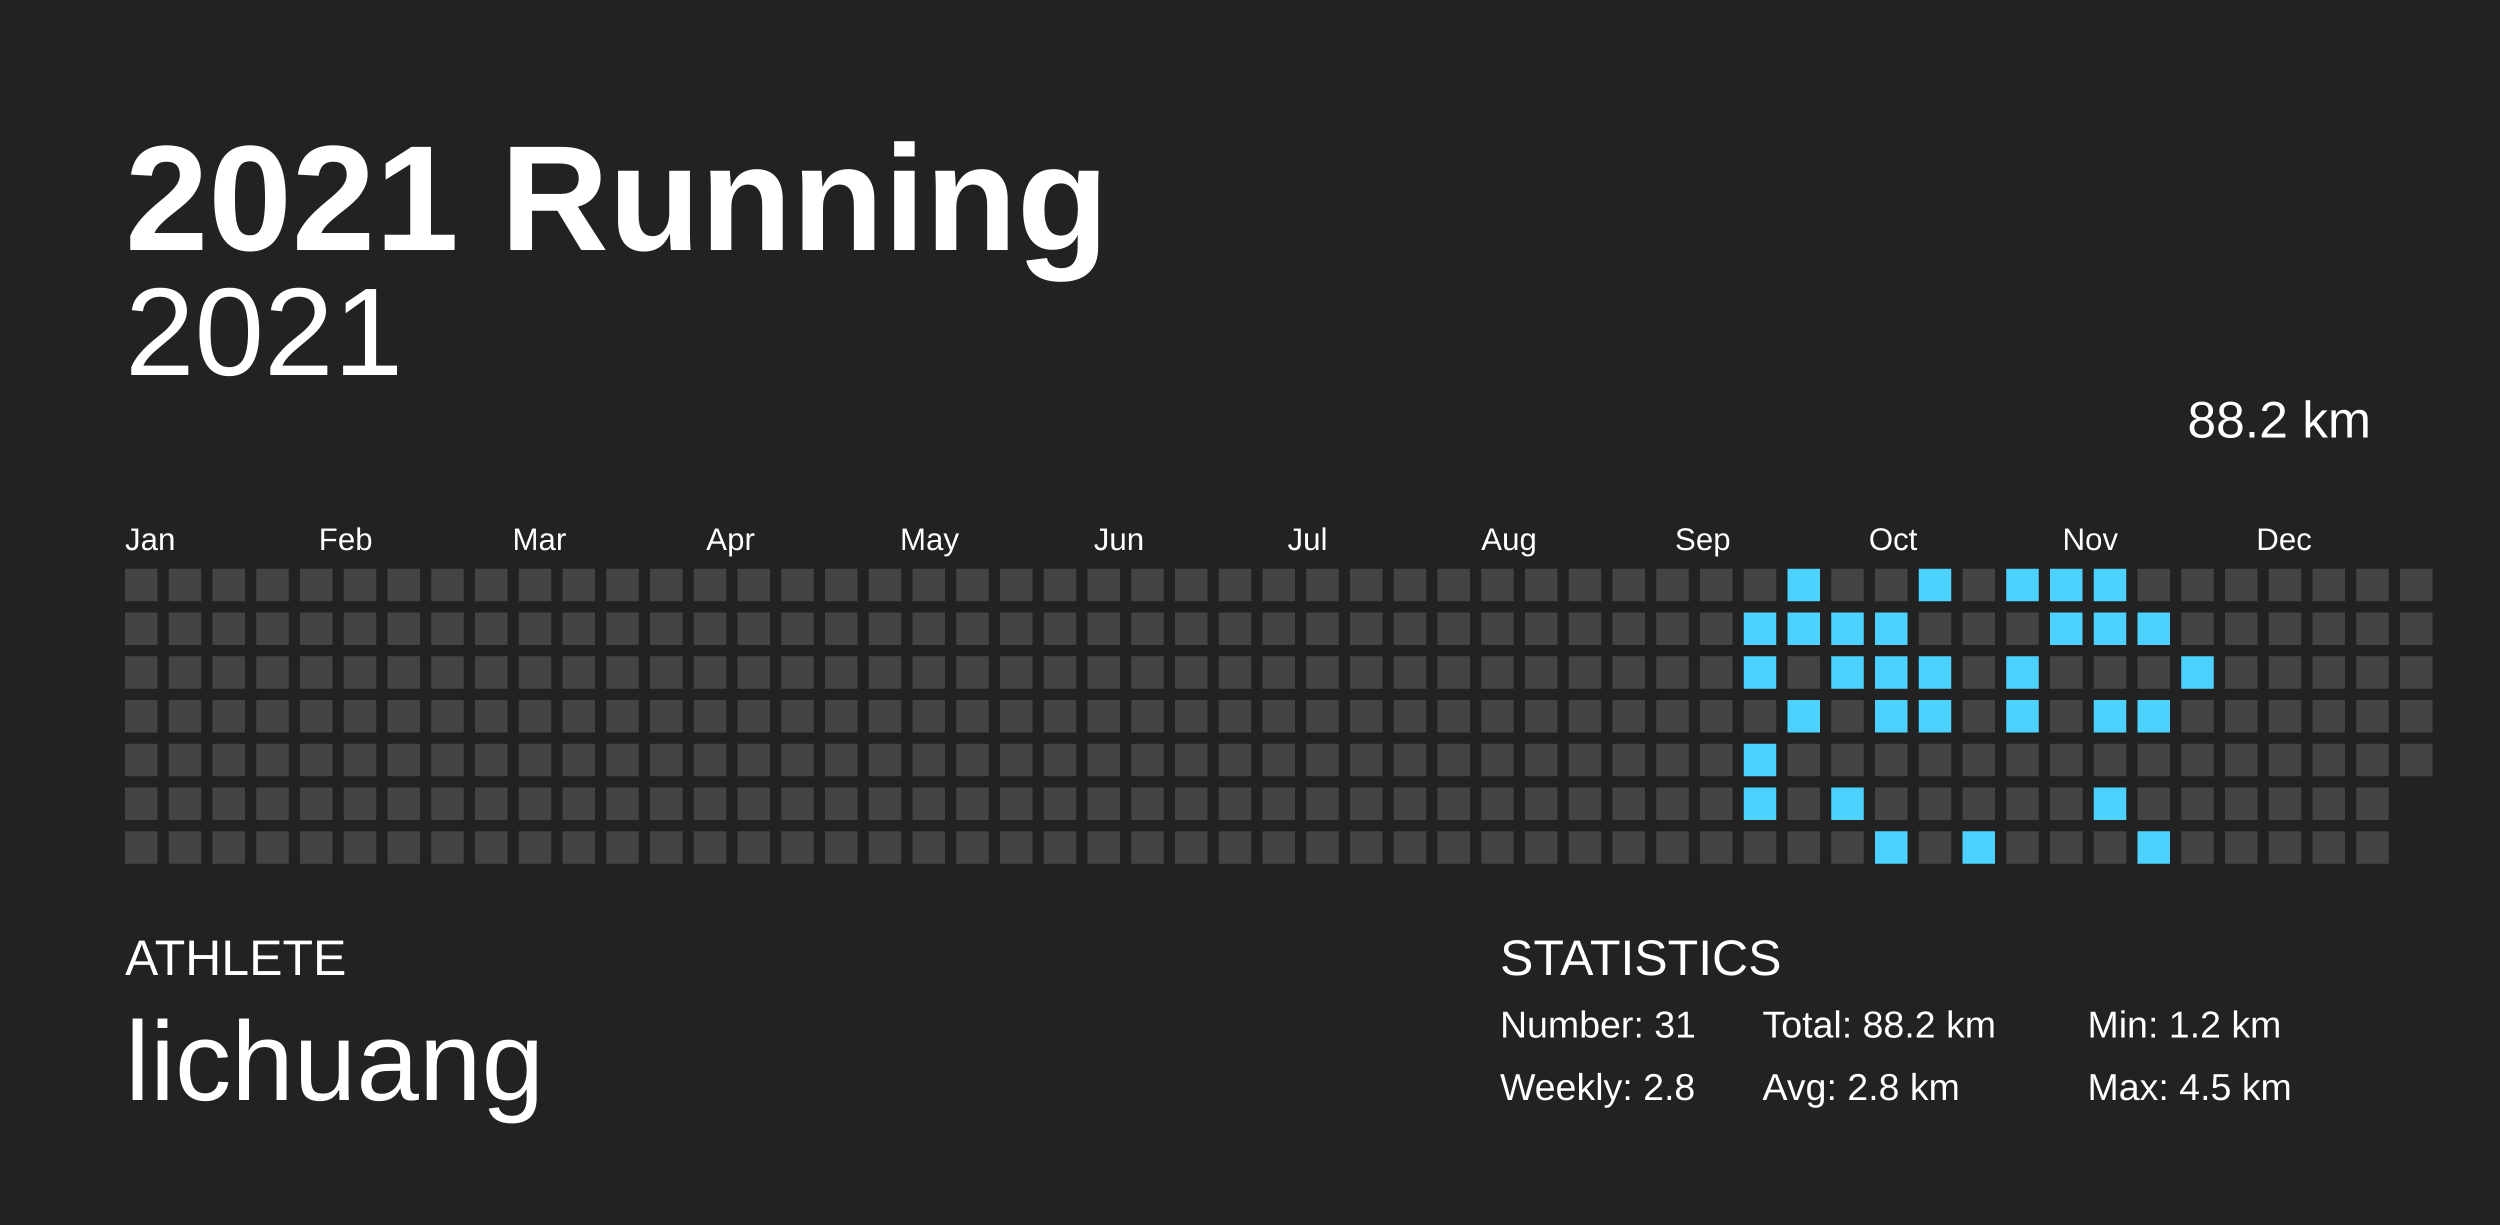
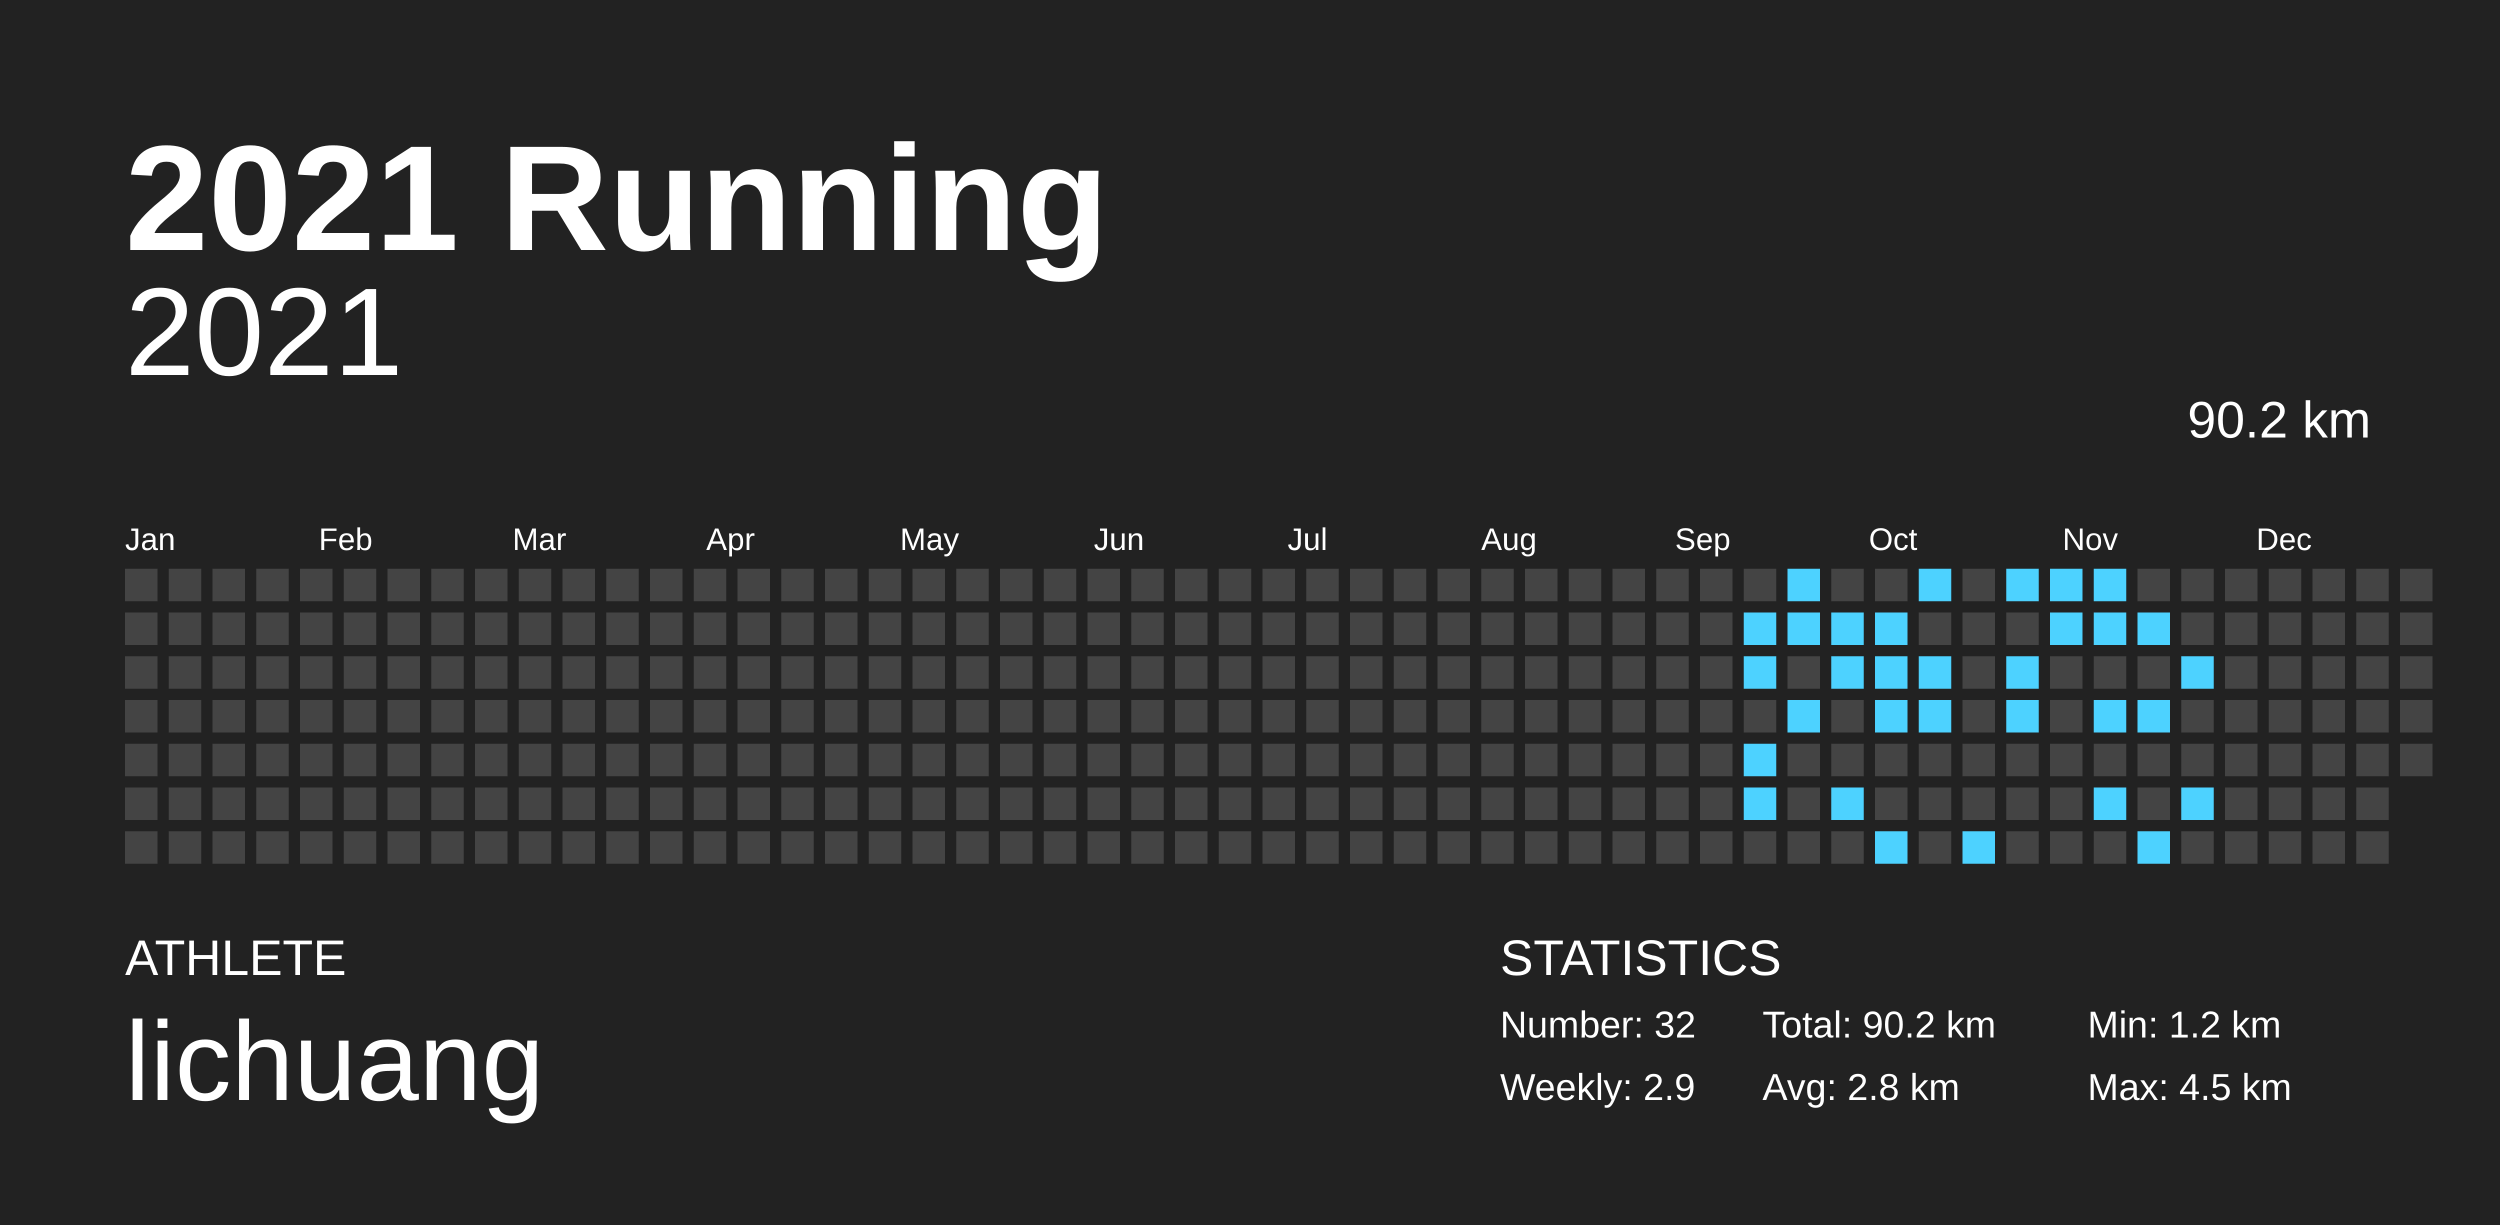
<svg xmlns="http://www.w3.org/2000/svg" baseProfile="full" height="98mm" version="1.1" viewBox="0,0,200,98" width="200mm">
  <defs />
  <rect fill="#222222" height="98" width="200" x="0" y="0" />
  <text fill="#FFFFFF" style="font-size:12px; font-family:Arial; font-weight:bold;" x="10" y="20">2021 Running</text>
  <text fill="#FFFFFF" style="font-size:4px; font-family:Arial" x="10" y="78">ATHLETE</text>
  <text fill="#FFFFFF" style="font-size:9px; font-family:Arial" x="10" y="88">lichuang</text>
  <text fill="#FFFFFF" style="font-size:4px; font-family:Arial" x="120" y="78">STATISTICS</text>
-   <text fill="#FFFFFF" style="font-size:3px; font-family:Arial" x="120" y="83">Number: 31</text>
-   <text fill="#FFFFFF" style="font-size:3px; font-family:Arial" x="120" y="88">Weekly: 2.8</text>
-   <text fill="#FFFFFF" style="font-size:3px; font-family:Arial" x="141" y="83">Total: 88.2 km</text>
+   <text fill="#FFFFFF" style="font-size:3px; font-family:Arial" x="120" y="83">Number: 32</text>
+   <text fill="#FFFFFF" style="font-size:3px; font-family:Arial" x="120" y="88">Weekly: 2.9</text>
+   <text fill="#FFFFFF" style="font-size:3px; font-family:Arial" x="141" y="83">Total: 90.2 km</text>
  <text fill="#FFFFFF" style="font-size:3px; font-family:Arial" x="141" y="88">Avg: 2.8 km</text>
  <text fill="#FFFFFF" style="font-size:3px; font-family:Arial" x="167" y="83">Min: 1.2 km</text>
  <text fill="#FFFFFF" style="font-size:3px; font-family:Arial" x="167" y="88">Max: 4.5 km</text>
  <text alignment-baseline="hanging" fill="#FFFFFF" style="font-size:10.0px; font-family:Arial;" x="10" y="30">2021</text>
-   <text alignment-baseline="hanging" fill="#FFFFFF" style="font-size:4.125px; font-family:Arial;" x="175" y="35">88.2 km</text>
+   <text alignment-baseline="hanging" fill="#FFFFFF" style="font-size:4.125px; font-family:Arial;" x="175" y="35">90.2 km</text>
  <text fill="#FFFFFF" style="font-size:2.5px; font-family:Arial" x="10.0" y="44">Jan</text>
  <text fill="#FFFFFF" style="font-size:2.5px; font-family:Arial" x="25.5" y="44">Feb</text>
  <text fill="#FFFFFF" style="font-size:2.5px; font-family:Arial" x="41.0" y="44">Mar</text>
  <text fill="#FFFFFF" style="font-size:2.5px; font-family:Arial" x="56.5" y="44">Apr</text>
  <text fill="#FFFFFF" style="font-size:2.5px; font-family:Arial" x="72.0" y="44">May</text>
  <text fill="#FFFFFF" style="font-size:2.5px; font-family:Arial" x="87.5" y="44">Jun</text>
  <text fill="#FFFFFF" style="font-size:2.5px; font-family:Arial" x="103.0" y="44">Jul</text>
  <text fill="#FFFFFF" style="font-size:2.5px; font-family:Arial" x="118.5" y="44">Aug</text>
  <text fill="#FFFFFF" style="font-size:2.5px; font-family:Arial" x="134.0" y="44">Sep</text>
  <text fill="#FFFFFF" style="font-size:2.5px; font-family:Arial" x="149.5" y="44">Oct</text>
  <text fill="#FFFFFF" style="font-size:2.5px; font-family:Arial" x="165.0" y="44">Nov</text>
  <text fill="#FFFFFF" style="font-size:2.5px; font-family:Arial" x="180.5" y="44">Dec</text>
  <rect fill="#444444" height="2.6" width="2.6" x="10.0" y="45.5" />
  <rect fill="#444444" height="2.6" width="2.6" x="10.0" y="49.0" />
  <rect fill="#444444" height="2.6" width="2.6" x="10.0" y="52.5" />
  <rect fill="#444444" height="2.6" width="2.6" x="10.0" y="56.0" />
  <rect fill="#444444" height="2.6" width="2.6" x="10.0" y="59.5" />
  <rect fill="#444444" height="2.6" width="2.6" x="10.0" y="63.0" />
  <rect fill="#444444" height="2.6" width="2.6" x="10.0" y="66.5" />
  <rect fill="#444444" height="2.6" width="2.6" x="13.5" y="45.5" />
  <rect fill="#444444" height="2.6" width="2.6" x="13.5" y="49.0" />
  <rect fill="#444444" height="2.6" width="2.6" x="13.5" y="52.5" />
  <rect fill="#444444" height="2.6" width="2.6" x="13.5" y="56.0" />
  <rect fill="#444444" height="2.6" width="2.6" x="13.5" y="59.5" />
  <rect fill="#444444" height="2.6" width="2.6" x="13.5" y="63.0" />
  <rect fill="#444444" height="2.6" width="2.6" x="13.5" y="66.5" />
  <rect fill="#444444" height="2.6" width="2.6" x="17.0" y="45.5" />
  <rect fill="#444444" height="2.6" width="2.6" x="17.0" y="49.0" />
  <rect fill="#444444" height="2.6" width="2.6" x="17.0" y="52.5" />
  <rect fill="#444444" height="2.6" width="2.6" x="17.0" y="56.0" />
  <rect fill="#444444" height="2.6" width="2.6" x="17.0" y="59.5" />
  <rect fill="#444444" height="2.6" width="2.6" x="17.0" y="63.0" />
  <rect fill="#444444" height="2.6" width="2.6" x="17.0" y="66.5" />
  <rect fill="#444444" height="2.6" width="2.6" x="20.5" y="45.5" />
  <rect fill="#444444" height="2.6" width="2.6" x="20.5" y="49.0" />
  <rect fill="#444444" height="2.6" width="2.6" x="20.5" y="52.5" />
  <rect fill="#444444" height="2.6" width="2.6" x="20.5" y="56.0" />
  <rect fill="#444444" height="2.6" width="2.6" x="20.5" y="59.5" />
  <rect fill="#444444" height="2.6" width="2.6" x="20.5" y="63.0" />
  <rect fill="#444444" height="2.6" width="2.6" x="20.5" y="66.5" />
  <rect fill="#444444" height="2.6" width="2.6" x="24.0" y="45.5" />
  <rect fill="#444444" height="2.6" width="2.6" x="24.0" y="49.0" />
  <rect fill="#444444" height="2.6" width="2.6" x="24.0" y="52.5" />
  <rect fill="#444444" height="2.6" width="2.6" x="24.0" y="56.0" />
  <rect fill="#444444" height="2.6" width="2.6" x="24.0" y="59.5" />
  <rect fill="#444444" height="2.6" width="2.6" x="24.0" y="63.0" />
  <rect fill="#444444" height="2.6" width="2.6" x="24.0" y="66.5" />
  <rect fill="#444444" height="2.6" width="2.6" x="27.5" y="45.5" />
  <rect fill="#444444" height="2.6" width="2.6" x="27.5" y="49.0" />
  <rect fill="#444444" height="2.6" width="2.6" x="27.5" y="52.5" />
  <rect fill="#444444" height="2.6" width="2.6" x="27.5" y="56.0" />
  <rect fill="#444444" height="2.6" width="2.6" x="27.5" y="59.5" />
  <rect fill="#444444" height="2.6" width="2.6" x="27.5" y="63.0" />
  <rect fill="#444444" height="2.6" width="2.6" x="27.5" y="66.5" />
  <rect fill="#444444" height="2.6" width="2.6" x="31.0" y="45.5" />
  <rect fill="#444444" height="2.6" width="2.6" x="31.0" y="49.0" />
  <rect fill="#444444" height="2.6" width="2.6" x="31.0" y="52.5" />
  <rect fill="#444444" height="2.6" width="2.6" x="31.0" y="56.0" />
  <rect fill="#444444" height="2.6" width="2.6" x="31.0" y="59.5" />
  <rect fill="#444444" height="2.6" width="2.6" x="31.0" y="63.0" />
  <rect fill="#444444" height="2.6" width="2.6" x="31.0" y="66.5" />
  <rect fill="#444444" height="2.6" width="2.6" x="34.5" y="45.5" />
  <rect fill="#444444" height="2.6" width="2.6" x="34.5" y="49.0" />
  <rect fill="#444444" height="2.6" width="2.6" x="34.5" y="52.5" />
  <rect fill="#444444" height="2.6" width="2.6" x="34.5" y="56.0" />
  <rect fill="#444444" height="2.6" width="2.6" x="34.5" y="59.5" />
  <rect fill="#444444" height="2.6" width="2.6" x="34.5" y="63.0" />
  <rect fill="#444444" height="2.6" width="2.6" x="34.5" y="66.5" />
  <rect fill="#444444" height="2.6" width="2.6" x="38.0" y="45.5" />
  <rect fill="#444444" height="2.6" width="2.6" x="38.0" y="49.0" />
  <rect fill="#444444" height="2.6" width="2.6" x="38.0" y="52.5" />
  <rect fill="#444444" height="2.6" width="2.6" x="38.0" y="56.0" />
  <rect fill="#444444" height="2.6" width="2.6" x="38.0" y="59.5" />
  <rect fill="#444444" height="2.6" width="2.6" x="38.0" y="63.0" />
  <rect fill="#444444" height="2.6" width="2.6" x="38.0" y="66.5" />
  <rect fill="#444444" height="2.6" width="2.6" x="41.5" y="45.5" />
  <rect fill="#444444" height="2.6" width="2.6" x="41.5" y="49.0" />
  <rect fill="#444444" height="2.6" width="2.6" x="41.5" y="52.5" />
  <rect fill="#444444" height="2.6" width="2.6" x="41.5" y="56.0" />
  <rect fill="#444444" height="2.6" width="2.6" x="41.5" y="59.5" />
  <rect fill="#444444" height="2.6" width="2.6" x="41.5" y="63.0" />
  <rect fill="#444444" height="2.6" width="2.6" x="41.5" y="66.5" />
  <rect fill="#444444" height="2.6" width="2.6" x="45.0" y="45.5" />
  <rect fill="#444444" height="2.6" width="2.6" x="45.0" y="49.0" />
  <rect fill="#444444" height="2.6" width="2.6" x="45.0" y="52.5" />
  <rect fill="#444444" height="2.6" width="2.6" x="45.0" y="56.0" />
  <rect fill="#444444" height="2.6" width="2.6" x="45.0" y="59.5" />
  <rect fill="#444444" height="2.6" width="2.6" x="45.0" y="63.0" />
  <rect fill="#444444" height="2.6" width="2.6" x="45.0" y="66.5" />
  <rect fill="#444444" height="2.6" width="2.6" x="48.5" y="45.5" />
  <rect fill="#444444" height="2.6" width="2.6" x="48.5" y="49.0" />
  <rect fill="#444444" height="2.6" width="2.6" x="48.5" y="52.5" />
  <rect fill="#444444" height="2.6" width="2.6" x="48.5" y="56.0" />
  <rect fill="#444444" height="2.6" width="2.6" x="48.5" y="59.5" />
  <rect fill="#444444" height="2.6" width="2.6" x="48.5" y="63.0" />
  <rect fill="#444444" height="2.6" width="2.6" x="48.5" y="66.5" />
  <rect fill="#444444" height="2.6" width="2.6" x="52.0" y="45.5" />
  <rect fill="#444444" height="2.6" width="2.6" x="52.0" y="49.0" />
  <rect fill="#444444" height="2.6" width="2.6" x="52.0" y="52.5" />
  <rect fill="#444444" height="2.6" width="2.6" x="52.0" y="56.0" />
  <rect fill="#444444" height="2.6" width="2.6" x="52.0" y="59.5" />
  <rect fill="#444444" height="2.6" width="2.6" x="52.0" y="63.0" />
  <rect fill="#444444" height="2.6" width="2.6" x="52.0" y="66.5" />
  <rect fill="#444444" height="2.6" width="2.6" x="55.5" y="45.5" />
  <rect fill="#444444" height="2.6" width="2.6" x="55.5" y="49.0" />
  <rect fill="#444444" height="2.6" width="2.6" x="55.5" y="52.5" />
  <rect fill="#444444" height="2.6" width="2.6" x="55.5" y="56.0" />
  <rect fill="#444444" height="2.6" width="2.6" x="55.5" y="59.5" />
  <rect fill="#444444" height="2.6" width="2.6" x="55.5" y="63.0" />
  <rect fill="#444444" height="2.6" width="2.6" x="55.5" y="66.5" />
  <rect fill="#444444" height="2.6" width="2.6" x="59.0" y="45.5" />
  <rect fill="#444444" height="2.6" width="2.6" x="59.0" y="49.0" />
  <rect fill="#444444" height="2.6" width="2.6" x="59.0" y="52.5" />
  <rect fill="#444444" height="2.6" width="2.6" x="59.0" y="56.0" />
  <rect fill="#444444" height="2.6" width="2.6" x="59.0" y="59.5" />
  <rect fill="#444444" height="2.6" width="2.6" x="59.0" y="63.0" />
  <rect fill="#444444" height="2.6" width="2.6" x="59.0" y="66.5" />
  <rect fill="#444444" height="2.6" width="2.6" x="62.5" y="45.5" />
  <rect fill="#444444" height="2.6" width="2.6" x="62.5" y="49.0" />
  <rect fill="#444444" height="2.6" width="2.6" x="62.5" y="52.5" />
  <rect fill="#444444" height="2.6" width="2.6" x="62.5" y="56.0" />
  <rect fill="#444444" height="2.6" width="2.6" x="62.5" y="59.5" />
  <rect fill="#444444" height="2.6" width="2.6" x="62.5" y="63.0" />
  <rect fill="#444444" height="2.6" width="2.6" x="62.5" y="66.5" />
  <rect fill="#444444" height="2.6" width="2.6" x="66.0" y="45.5" />
  <rect fill="#444444" height="2.6" width="2.6" x="66.0" y="49.0" />
  <rect fill="#444444" height="2.6" width="2.6" x="66.0" y="52.5" />
  <rect fill="#444444" height="2.6" width="2.6" x="66.0" y="56.0" />
  <rect fill="#444444" height="2.6" width="2.6" x="66.0" y="59.5" />
  <rect fill="#444444" height="2.6" width="2.6" x="66.0" y="63.0" />
  <rect fill="#444444" height="2.6" width="2.6" x="66.0" y="66.5" />
  <rect fill="#444444" height="2.6" width="2.6" x="69.5" y="45.5" />
  <rect fill="#444444" height="2.6" width="2.6" x="69.5" y="49.0" />
  <rect fill="#444444" height="2.6" width="2.6" x="69.5" y="52.5" />
  <rect fill="#444444" height="2.6" width="2.6" x="69.5" y="56.0" />
  <rect fill="#444444" height="2.6" width="2.6" x="69.5" y="59.5" />
  <rect fill="#444444" height="2.6" width="2.6" x="69.5" y="63.0" />
  <rect fill="#444444" height="2.6" width="2.6" x="69.5" y="66.5" />
  <rect fill="#444444" height="2.6" width="2.6" x="73.0" y="45.5" />
  <rect fill="#444444" height="2.6" width="2.6" x="73.0" y="49.0" />
  <rect fill="#444444" height="2.6" width="2.6" x="73.0" y="52.5" />
  <rect fill="#444444" height="2.6" width="2.6" x="73.0" y="56.0" />
  <rect fill="#444444" height="2.6" width="2.6" x="73.0" y="59.5" />
  <rect fill="#444444" height="2.6" width="2.6" x="73.0" y="63.0" />
  <rect fill="#444444" height="2.6" width="2.6" x="73.0" y="66.5" />
  <rect fill="#444444" height="2.6" width="2.6" x="76.5" y="45.5" />
  <rect fill="#444444" height="2.6" width="2.6" x="76.5" y="49.0" />
  <rect fill="#444444" height="2.6" width="2.6" x="76.5" y="52.5" />
  <rect fill="#444444" height="2.6" width="2.6" x="76.5" y="56.0" />
  <rect fill="#444444" height="2.6" width="2.6" x="76.5" y="59.5" />
  <rect fill="#444444" height="2.6" width="2.6" x="76.5" y="63.0" />
  <rect fill="#444444" height="2.6" width="2.6" x="76.5" y="66.5" />
  <rect fill="#444444" height="2.6" width="2.6" x="80.0" y="45.5" />
  <rect fill="#444444" height="2.6" width="2.6" x="80.0" y="49.0" />
  <rect fill="#444444" height="2.6" width="2.6" x="80.0" y="52.5" />
  <rect fill="#444444" height="2.6" width="2.6" x="80.0" y="56.0" />
  <rect fill="#444444" height="2.6" width="2.6" x="80.0" y="59.5" />
  <rect fill="#444444" height="2.6" width="2.6" x="80.0" y="63.0" />
  <rect fill="#444444" height="2.6" width="2.6" x="80.0" y="66.5" />
  <rect fill="#444444" height="2.6" width="2.6" x="83.5" y="45.5" />
  <rect fill="#444444" height="2.6" width="2.6" x="83.5" y="49.0" />
  <rect fill="#444444" height="2.6" width="2.6" x="83.5" y="52.5" />
  <rect fill="#444444" height="2.6" width="2.6" x="83.5" y="56.0" />
  <rect fill="#444444" height="2.6" width="2.6" x="83.5" y="59.5" />
  <rect fill="#444444" height="2.6" width="2.6" x="83.5" y="63.0" />
  <rect fill="#444444" height="2.6" width="2.6" x="83.5" y="66.5" />
  <rect fill="#444444" height="2.6" width="2.6" x="87.0" y="45.5" />
  <rect fill="#444444" height="2.6" width="2.6" x="87.0" y="49.0" />
  <rect fill="#444444" height="2.6" width="2.6" x="87.0" y="52.5" />
  <rect fill="#444444" height="2.6" width="2.6" x="87.0" y="56.0" />
  <rect fill="#444444" height="2.6" width="2.6" x="87.0" y="59.5" />
  <rect fill="#444444" height="2.6" width="2.6" x="87.0" y="63.0" />
  <rect fill="#444444" height="2.6" width="2.6" x="87.0" y="66.5" />
  <rect fill="#444444" height="2.6" width="2.6" x="90.5" y="45.5" />
  <rect fill="#444444" height="2.6" width="2.6" x="90.5" y="49.0" />
  <rect fill="#444444" height="2.6" width="2.6" x="90.5" y="52.5" />
  <rect fill="#444444" height="2.6" width="2.6" x="90.5" y="56.0" />
  <rect fill="#444444" height="2.6" width="2.6" x="90.5" y="59.5" />
  <rect fill="#444444" height="2.6" width="2.6" x="90.5" y="63.0" />
  <rect fill="#444444" height="2.6" width="2.6" x="90.5" y="66.5" />
  <rect fill="#444444" height="2.6" width="2.6" x="94.0" y="45.5" />
  <rect fill="#444444" height="2.6" width="2.6" x="94.0" y="49.0" />
  <rect fill="#444444" height="2.6" width="2.6" x="94.0" y="52.5" />
  <rect fill="#444444" height="2.6" width="2.6" x="94.0" y="56.0" />
  <rect fill="#444444" height="2.6" width="2.6" x="94.0" y="59.5" />
  <rect fill="#444444" height="2.6" width="2.6" x="94.0" y="63.0" />
  <rect fill="#444444" height="2.6" width="2.6" x="94.0" y="66.5" />
  <rect fill="#444444" height="2.6" width="2.6" x="97.5" y="45.5" />
  <rect fill="#444444" height="2.6" width="2.6" x="97.5" y="49.0" />
  <rect fill="#444444" height="2.6" width="2.6" x="97.5" y="52.5" />
  <rect fill="#444444" height="2.6" width="2.6" x="97.5" y="56.0" />
  <rect fill="#444444" height="2.6" width="2.6" x="97.5" y="59.5" />
  <rect fill="#444444" height="2.6" width="2.6" x="97.5" y="63.0" />
  <rect fill="#444444" height="2.6" width="2.6" x="97.5" y="66.5" />
  <rect fill="#444444" height="2.6" width="2.6" x="101.0" y="45.5" />
  <rect fill="#444444" height="2.6" width="2.6" x="101.0" y="49.0" />
  <rect fill="#444444" height="2.6" width="2.6" x="101.0" y="52.5" />
  <rect fill="#444444" height="2.6" width="2.6" x="101.0" y="56.0" />
  <rect fill="#444444" height="2.6" width="2.6" x="101.0" y="59.5" />
  <rect fill="#444444" height="2.6" width="2.6" x="101.0" y="63.0" />
  <rect fill="#444444" height="2.6" width="2.6" x="101.0" y="66.5" />
  <rect fill="#444444" height="2.6" width="2.6" x="104.5" y="45.5" />
  <rect fill="#444444" height="2.6" width="2.6" x="104.5" y="49.0" />
  <rect fill="#444444" height="2.6" width="2.6" x="104.5" y="52.5" />
  <rect fill="#444444" height="2.6" width="2.6" x="104.5" y="56.0" />
  <rect fill="#444444" height="2.6" width="2.6" x="104.5" y="59.5" />
  <rect fill="#444444" height="2.6" width="2.6" x="104.5" y="63.0" />
  <rect fill="#444444" height="2.6" width="2.6" x="104.5" y="66.5" />
  <rect fill="#444444" height="2.6" width="2.6" x="108.0" y="45.5" />
  <rect fill="#444444" height="2.6" width="2.6" x="108.0" y="49.0" />
  <rect fill="#444444" height="2.6" width="2.6" x="108.0" y="52.5" />
  <rect fill="#444444" height="2.6" width="2.6" x="108.0" y="56.0" />
  <rect fill="#444444" height="2.6" width="2.6" x="108.0" y="59.5" />
  <rect fill="#444444" height="2.6" width="2.6" x="108.0" y="63.0" />
  <rect fill="#444444" height="2.6" width="2.6" x="108.0" y="66.5" />
  <rect fill="#444444" height="2.6" width="2.6" x="111.5" y="45.5" />
  <rect fill="#444444" height="2.6" width="2.6" x="111.5" y="49.0" />
  <rect fill="#444444" height="2.6" width="2.6" x="111.5" y="52.5" />
  <rect fill="#444444" height="2.6" width="2.6" x="111.5" y="56.0" />
  <rect fill="#444444" height="2.6" width="2.6" x="111.5" y="59.5" />
  <rect fill="#444444" height="2.6" width="2.6" x="111.5" y="63.0" />
  <rect fill="#444444" height="2.6" width="2.6" x="111.5" y="66.5" />
  <rect fill="#444444" height="2.6" width="2.6" x="115.0" y="45.5" />
  <rect fill="#444444" height="2.6" width="2.6" x="115.0" y="49.0" />
  <rect fill="#444444" height="2.6" width="2.6" x="115.0" y="52.5" />
  <rect fill="#444444" height="2.6" width="2.6" x="115.0" y="56.0" />
  <rect fill="#444444" height="2.6" width="2.6" x="115.0" y="59.5" />
  <rect fill="#444444" height="2.6" width="2.6" x="115.0" y="63.0" />
  <rect fill="#444444" height="2.6" width="2.6" x="115.0" y="66.5" />
  <rect fill="#444444" height="2.6" width="2.6" x="118.5" y="45.5" />
  <rect fill="#444444" height="2.6" width="2.6" x="118.5" y="49.0" />
  <rect fill="#444444" height="2.6" width="2.6" x="118.5" y="52.5" />
  <rect fill="#444444" height="2.6" width="2.6" x="118.5" y="56.0" />
  <rect fill="#444444" height="2.6" width="2.6" x="118.5" y="59.5" />
  <rect fill="#444444" height="2.6" width="2.6" x="118.5" y="63.0" />
  <rect fill="#444444" height="2.6" width="2.6" x="118.5" y="66.5" />
  <rect fill="#444444" height="2.6" width="2.6" x="122.0" y="45.5" />
  <rect fill="#444444" height="2.6" width="2.6" x="122.0" y="49.0" />
  <rect fill="#444444" height="2.6" width="2.6" x="122.0" y="52.5" />
  <rect fill="#444444" height="2.6" width="2.6" x="122.0" y="56.0" />
  <rect fill="#444444" height="2.6" width="2.6" x="122.0" y="59.5" />
  <rect fill="#444444" height="2.6" width="2.6" x="122.0" y="63.0" />
  <rect fill="#444444" height="2.6" width="2.6" x="122.0" y="66.5" />
  <rect fill="#444444" height="2.6" width="2.6" x="125.5" y="45.5" />
  <rect fill="#444444" height="2.6" width="2.6" x="125.5" y="49.0" />
  <rect fill="#444444" height="2.6" width="2.6" x="125.5" y="52.5" />
  <rect fill="#444444" height="2.6" width="2.6" x="125.5" y="56.0" />
  <rect fill="#444444" height="2.6" width="2.6" x="125.5" y="59.5" />
  <rect fill="#444444" height="2.6" width="2.6" x="125.5" y="63.0" />
  <rect fill="#444444" height="2.6" width="2.6" x="125.5" y="66.5" />
  <rect fill="#444444" height="2.6" width="2.6" x="129.0" y="45.5" />
  <rect fill="#444444" height="2.6" width="2.6" x="129.0" y="49.0" />
  <rect fill="#444444" height="2.6" width="2.6" x="129.0" y="52.5" />
  <rect fill="#444444" height="2.6" width="2.6" x="129.0" y="56.0" />
  <rect fill="#444444" height="2.6" width="2.6" x="129.0" y="59.5" />
  <rect fill="#444444" height="2.6" width="2.6" x="129.0" y="63.0" />
  <rect fill="#444444" height="2.6" width="2.6" x="129.0" y="66.5" />
  <rect fill="#444444" height="2.6" width="2.6" x="132.5" y="45.5" />
  <rect fill="#444444" height="2.6" width="2.6" x="132.5" y="49.0" />
  <rect fill="#444444" height="2.6" width="2.6" x="132.5" y="52.5" />
  <rect fill="#444444" height="2.6" width="2.6" x="132.5" y="56.0" />
  <rect fill="#444444" height="2.6" width="2.6" x="132.5" y="59.5" />
  <rect fill="#444444" height="2.6" width="2.6" x="132.5" y="63.0" />
  <rect fill="#444444" height="2.6" width="2.6" x="132.5" y="66.5" />
  <rect fill="#444444" height="2.6" width="2.6" x="136.0" y="45.5" />
  <rect fill="#444444" height="2.6" width="2.6" x="136.0" y="49.0" />
  <rect fill="#444444" height="2.6" width="2.6" x="136.0" y="52.5" />
  <rect fill="#444444" height="2.6" width="2.6" x="136.0" y="56.0" />
  <rect fill="#444444" height="2.6" width="2.6" x="136.0" y="59.5" />
  <rect fill="#444444" height="2.6" width="2.6" x="136.0" y="63.0" />
  <rect fill="#444444" height="2.6" width="2.6" x="136.0" y="66.5" />
  <rect fill="#444444" height="2.6" width="2.6" x="139.5" y="45.5" />
  <rect fill="#4dd2ff" height="2.6" width="2.6" x="139.5" y="49.0" />
  <rect fill="#4dd2ff" height="2.6" width="2.6" x="139.5" y="52.5" />
  <rect fill="#444444" height="2.6" width="2.6" x="139.5" y="56.0" />
  <rect fill="#4dd2ff" height="2.6" width="2.6" x="139.5" y="59.5" />
  <rect fill="#4dd2ff" height="2.6" width="2.6" x="139.5" y="63.0" />
  <rect fill="#444444" height="2.6" width="2.6" x="139.5" y="66.5" />
  <rect fill="#4dd2ff" height="2.6" width="2.6" x="143.0" y="45.5" />
  <rect fill="#4dd2ff" height="2.6" width="2.6" x="143.0" y="49.0" />
  <rect fill="#444444" height="2.6" width="2.6" x="143.0" y="52.5" />
  <rect fill="#4dd2ff" height="2.6" width="2.6" x="143.0" y="56.0" />
  <rect fill="#444444" height="2.6" width="2.6" x="143.0" y="59.5" />
  <rect fill="#444444" height="2.6" width="2.6" x="143.0" y="63.0" />
  <rect fill="#444444" height="2.6" width="2.6" x="143.0" y="66.5" />
  <rect fill="#444444" height="2.6" width="2.6" x="146.5" y="45.5" />
  <rect fill="#4dd2ff" height="2.6" width="2.6" x="146.5" y="49.0" />
  <rect fill="#4dd2ff" height="2.6" width="2.6" x="146.5" y="52.5" />
  <rect fill="#444444" height="2.6" width="2.6" x="146.5" y="56.0" />
  <rect fill="#444444" height="2.6" width="2.6" x="146.5" y="59.5" />
  <rect fill="#4dd2ff" height="2.6" width="2.6" x="146.5" y="63.0" />
  <rect fill="#444444" height="2.6" width="2.6" x="146.5" y="66.5" />
  <rect fill="#444444" height="2.6" width="2.6" x="150.0" y="45.5" />
  <rect fill="#4dd2ff" height="2.6" width="2.6" x="150.0" y="49.0" />
  <rect fill="#4dd2ff" height="2.6" width="2.6" x="150.0" y="52.5" />
  <rect fill="#4dd2ff" height="2.6" width="2.6" x="150.0" y="56.0" />
  <rect fill="#444444" height="2.6" width="2.6" x="150.0" y="59.5" />
  <rect fill="#444444" height="2.6" width="2.6" x="150.0" y="63.0" />
  <rect fill="#4dd2ff" height="2.6" width="2.6" x="150.0" y="66.5" />
  <rect fill="#4dd2ff" height="2.6" width="2.6" x="153.5" y="45.5" />
  <rect fill="#444444" height="2.6" width="2.6" x="153.5" y="49.0" />
  <rect fill="#4dd2ff" height="2.6" width="2.6" x="153.5" y="52.5" />
  <rect fill="#4dd2ff" height="2.6" width="2.6" x="153.5" y="56.0" />
  <rect fill="#444444" height="2.6" width="2.6" x="153.5" y="59.5" />
  <rect fill="#444444" height="2.6" width="2.6" x="153.5" y="63.0" />
  <rect fill="#444444" height="2.6" width="2.6" x="153.5" y="66.5" />
  <rect fill="#444444" height="2.6" width="2.6" x="157.0" y="45.5" />
  <rect fill="#444444" height="2.6" width="2.6" x="157.0" y="49.0" />
  <rect fill="#444444" height="2.6" width="2.6" x="157.0" y="52.5" />
  <rect fill="#444444" height="2.6" width="2.6" x="157.0" y="56.0" />
  <rect fill="#444444" height="2.6" width="2.6" x="157.0" y="59.5" />
  <rect fill="#444444" height="2.6" width="2.6" x="157.0" y="63.0" />
  <rect fill="#4dd2ff" height="2.6" width="2.6" x="157.0" y="66.5" />
  <rect fill="#4dd2ff" height="2.6" width="2.6" x="160.5" y="45.5" />
  <rect fill="#444444" height="2.6" width="2.6" x="160.5" y="49.0" />
  <rect fill="#4dd2ff" height="2.6" width="2.6" x="160.5" y="52.5" />
  <rect fill="#4dd2ff" height="2.6" width="2.6" x="160.5" y="56.0" />
  <rect fill="#444444" height="2.6" width="2.6" x="160.5" y="59.5" />
  <rect fill="#444444" height="2.6" width="2.6" x="160.5" y="63.0" />
  <rect fill="#444444" height="2.6" width="2.6" x="160.5" y="66.5" />
  <rect fill="#4dd2ff" height="2.6" width="2.6" x="164.0" y="45.5" />
  <rect fill="#4dd2ff" height="2.6" width="2.6" x="164.0" y="49.0" />
  <rect fill="#444444" height="2.6" width="2.6" x="164.0" y="52.5" />
  <rect fill="#444444" height="2.6" width="2.6" x="164.0" y="56.0" />
  <rect fill="#444444" height="2.6" width="2.6" x="164.0" y="59.5" />
  <rect fill="#444444" height="2.6" width="2.6" x="164.0" y="63.0" />
  <rect fill="#444444" height="2.6" width="2.6" x="164.0" y="66.5" />
  <rect fill="#4dd2ff" height="2.6" width="2.6" x="167.5" y="45.5" />
  <rect fill="#4dd2ff" height="2.6" width="2.6" x="167.5" y="49.0" />
  <rect fill="#444444" height="2.6" width="2.6" x="167.5" y="52.5" />
  <rect fill="#4dd2ff" height="2.6" width="2.6" x="167.5" y="56.0" />
  <rect fill="#444444" height="2.6" width="2.6" x="167.5" y="59.5" />
  <rect fill="#4dd2ff" height="2.6" width="2.6" x="167.5" y="63.0" />
  <rect fill="#444444" height="2.6" width="2.6" x="167.5" y="66.5" />
  <rect fill="#444444" height="2.6" width="2.6" x="171.0" y="45.5" />
  <rect fill="#4dd2ff" height="2.6" width="2.6" x="171.0" y="49.0" />
  <rect fill="#444444" height="2.6" width="2.6" x="171.0" y="52.5" />
  <rect fill="#4dd2ff" height="2.6" width="2.6" x="171.0" y="56.0" />
  <rect fill="#444444" height="2.6" width="2.6" x="171.0" y="59.5" />
  <rect fill="#444444" height="2.6" width="2.6" x="171.0" y="63.0" />
  <rect fill="#4dd2ff" height="2.6" width="2.6" x="171.0" y="66.5" />
  <rect fill="#444444" height="2.6" width="2.6" x="174.5" y="45.5" />
  <rect fill="#444444" height="2.6" width="2.6" x="174.5" y="49.0" />
  <rect fill="#4dd2ff" height="2.6" width="2.6" x="174.5" y="52.5" />
  <rect fill="#444444" height="2.6" width="2.6" x="174.5" y="56.0" />
  <rect fill="#444444" height="2.6" width="2.6" x="174.5" y="59.5" />
-   <rect fill="#444444" height="2.6" width="2.6" x="174.5" y="63.0" />
+   <rect fill="#4dd2ff" height="2.6" width="2.6" x="174.5" y="63.0" />
  <rect fill="#444444" height="2.6" width="2.6" x="174.5" y="66.5" />
  <rect fill="#444444" height="2.6" width="2.6" x="178.0" y="45.5" />
  <rect fill="#444444" height="2.6" width="2.6" x="178.0" y="49.0" />
  <rect fill="#444444" height="2.6" width="2.6" x="178.0" y="52.5" />
  <rect fill="#444444" height="2.6" width="2.6" x="178.0" y="56.0" />
  <rect fill="#444444" height="2.6" width="2.6" x="178.0" y="59.5" />
  <rect fill="#444444" height="2.6" width="2.6" x="178.0" y="63.0" />
  <rect fill="#444444" height="2.6" width="2.6" x="178.0" y="66.5" />
  <rect fill="#444444" height="2.6" width="2.6" x="181.5" y="45.5" />
  <rect fill="#444444" height="2.6" width="2.6" x="181.5" y="49.0" />
  <rect fill="#444444" height="2.6" width="2.6" x="181.5" y="52.5" />
  <rect fill="#444444" height="2.6" width="2.6" x="181.5" y="56.0" />
  <rect fill="#444444" height="2.6" width="2.6" x="181.5" y="59.5" />
  <rect fill="#444444" height="2.6" width="2.6" x="181.5" y="63.0" />
  <rect fill="#444444" height="2.6" width="2.6" x="181.5" y="66.5" />
  <rect fill="#444444" height="2.6" width="2.6" x="185.0" y="45.5" />
  <rect fill="#444444" height="2.6" width="2.6" x="185.0" y="49.0" />
  <rect fill="#444444" height="2.6" width="2.6" x="185.0" y="52.5" />
  <rect fill="#444444" height="2.6" width="2.6" x="185.0" y="56.0" />
  <rect fill="#444444" height="2.6" width="2.6" x="185.0" y="59.5" />
  <rect fill="#444444" height="2.6" width="2.6" x="185.0" y="63.0" />
  <rect fill="#444444" height="2.6" width="2.6" x="185.0" y="66.5" />
  <rect fill="#444444" height="2.6" width="2.6" x="188.5" y="45.5" />
  <rect fill="#444444" height="2.6" width="2.6" x="188.5" y="49.0" />
  <rect fill="#444444" height="2.6" width="2.6" x="188.5" y="52.5" />
  <rect fill="#444444" height="2.6" width="2.6" x="188.5" y="56.0" />
  <rect fill="#444444" height="2.6" width="2.6" x="188.5" y="59.5" />
  <rect fill="#444444" height="2.6" width="2.6" x="188.5" y="63.0" />
  <rect fill="#444444" height="2.6" width="2.6" x="188.5" y="66.5" />
  <rect fill="#444444" height="2.6" width="2.6" x="192.0" y="45.5" />
  <rect fill="#444444" height="2.6" width="2.6" x="192.0" y="49.0" />
  <rect fill="#444444" height="2.6" width="2.6" x="192.0" y="52.5" />
  <rect fill="#444444" height="2.6" width="2.6" x="192.0" y="56.0" />
  <rect fill="#444444" height="2.6" width="2.6" x="192.0" y="59.5" />
</svg>
